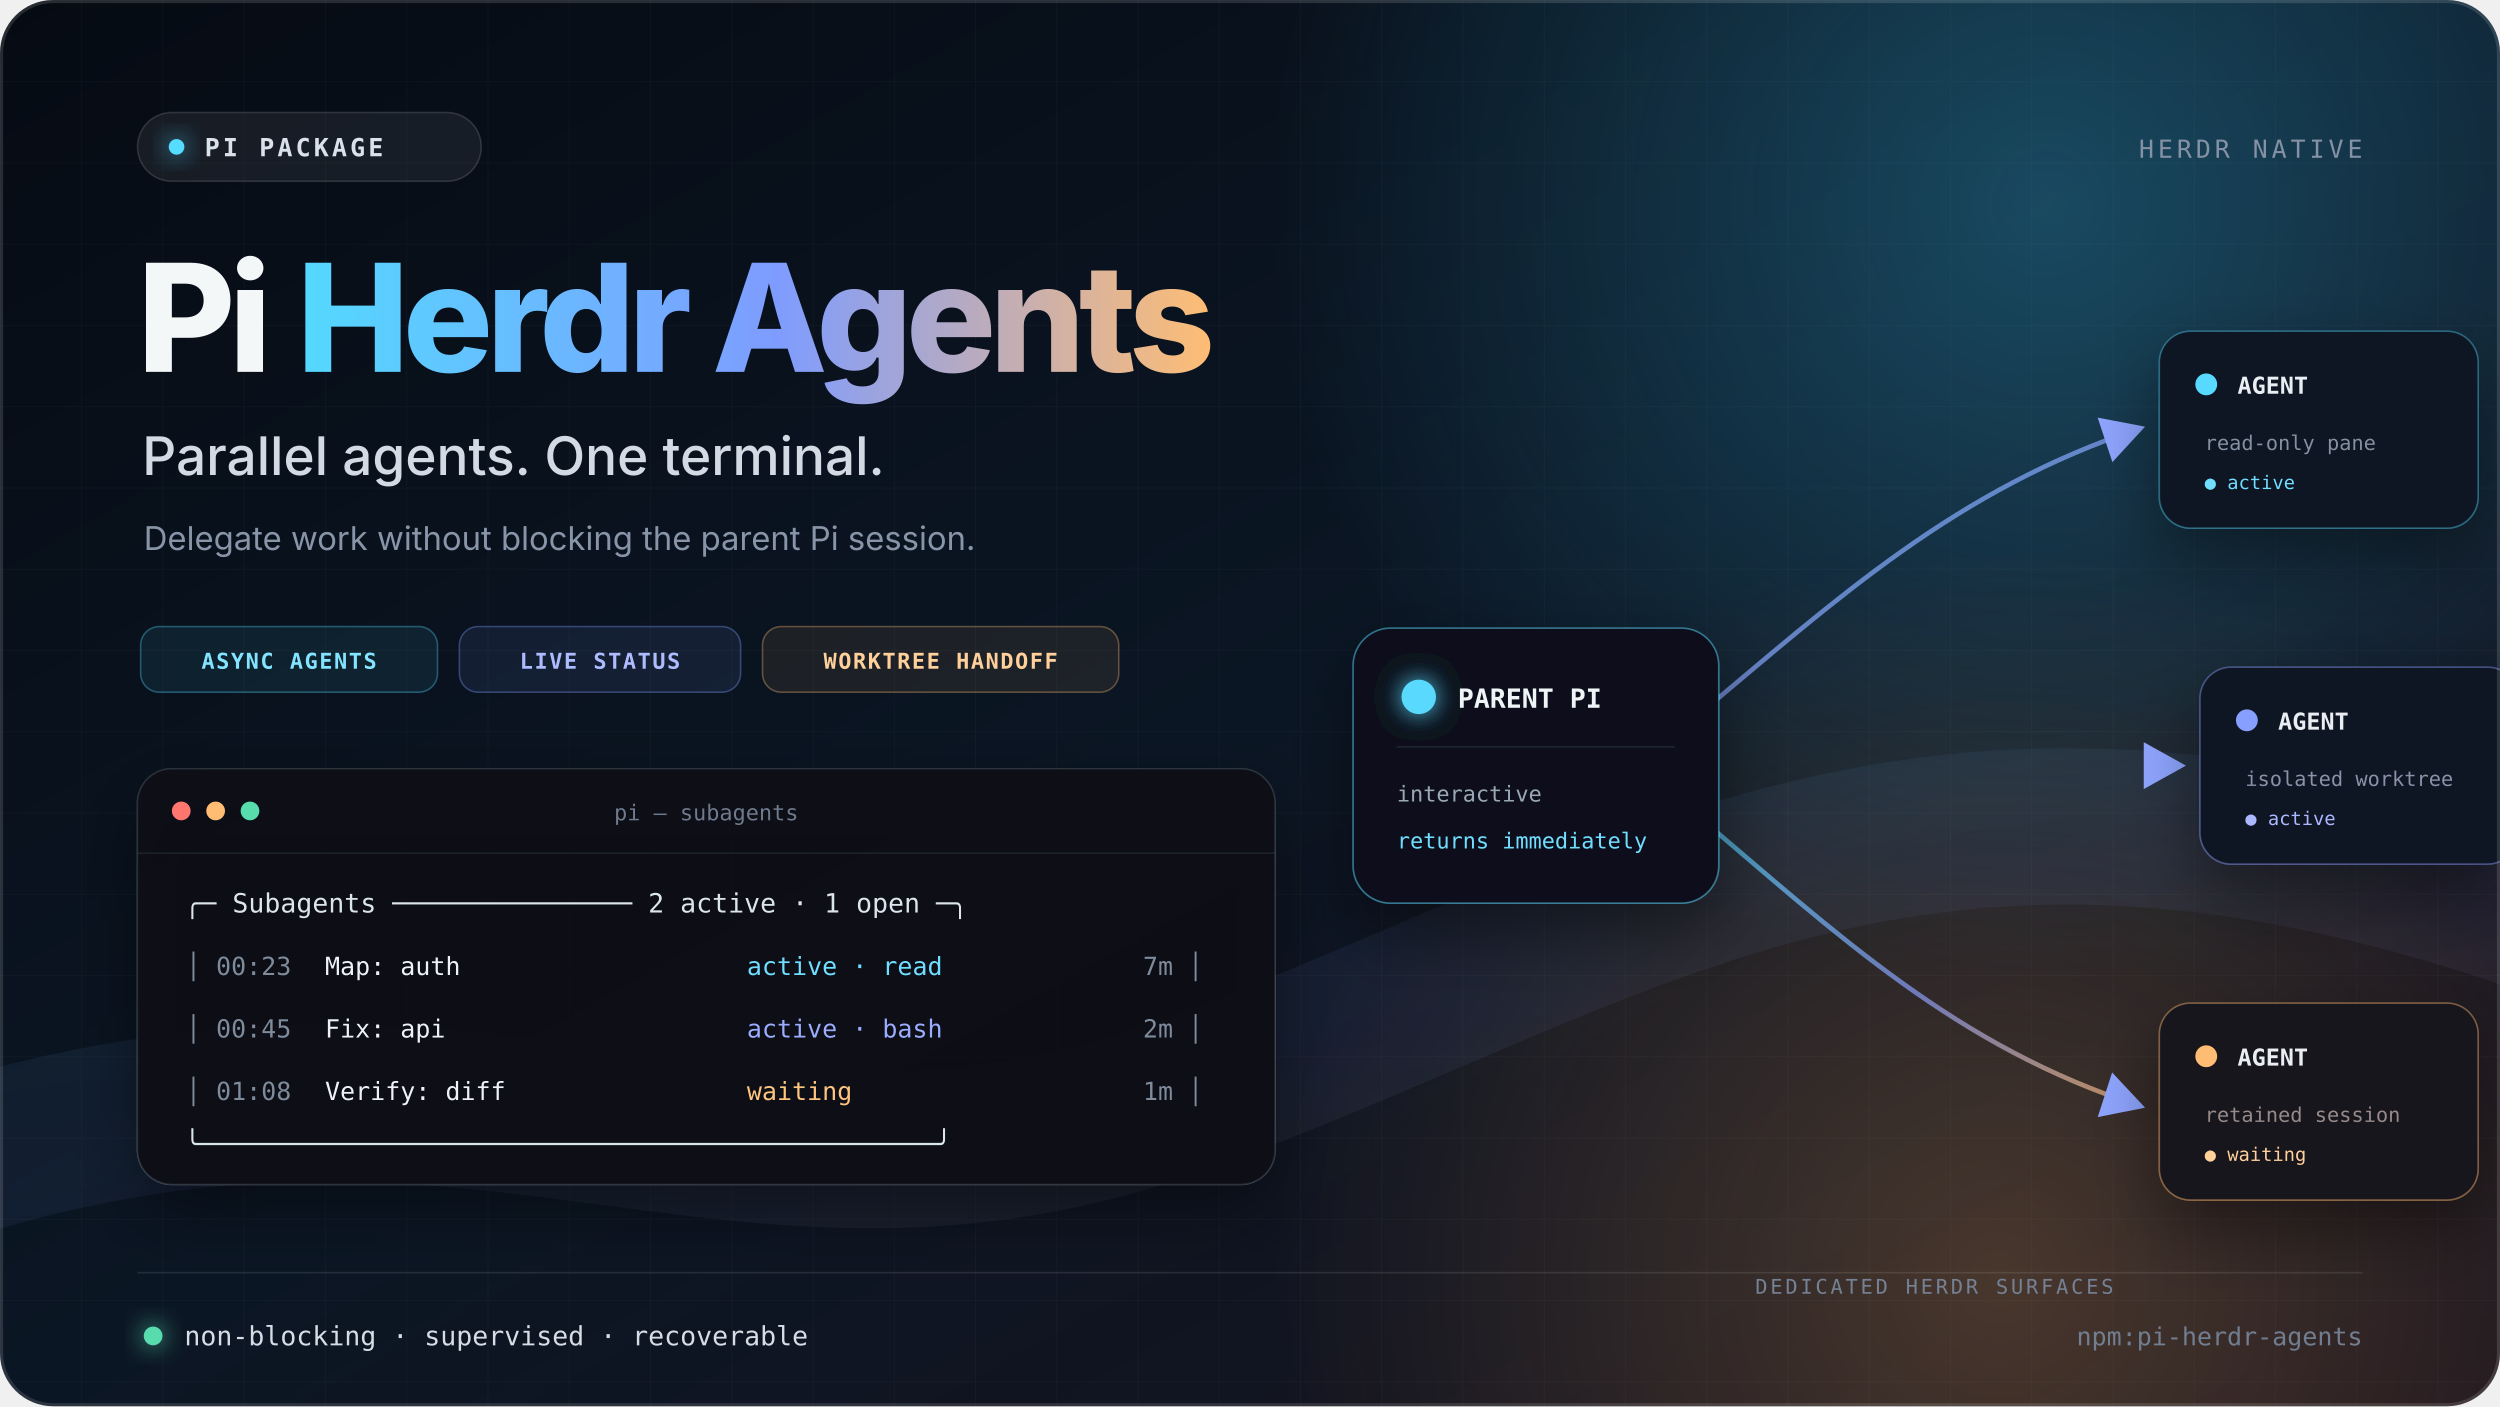
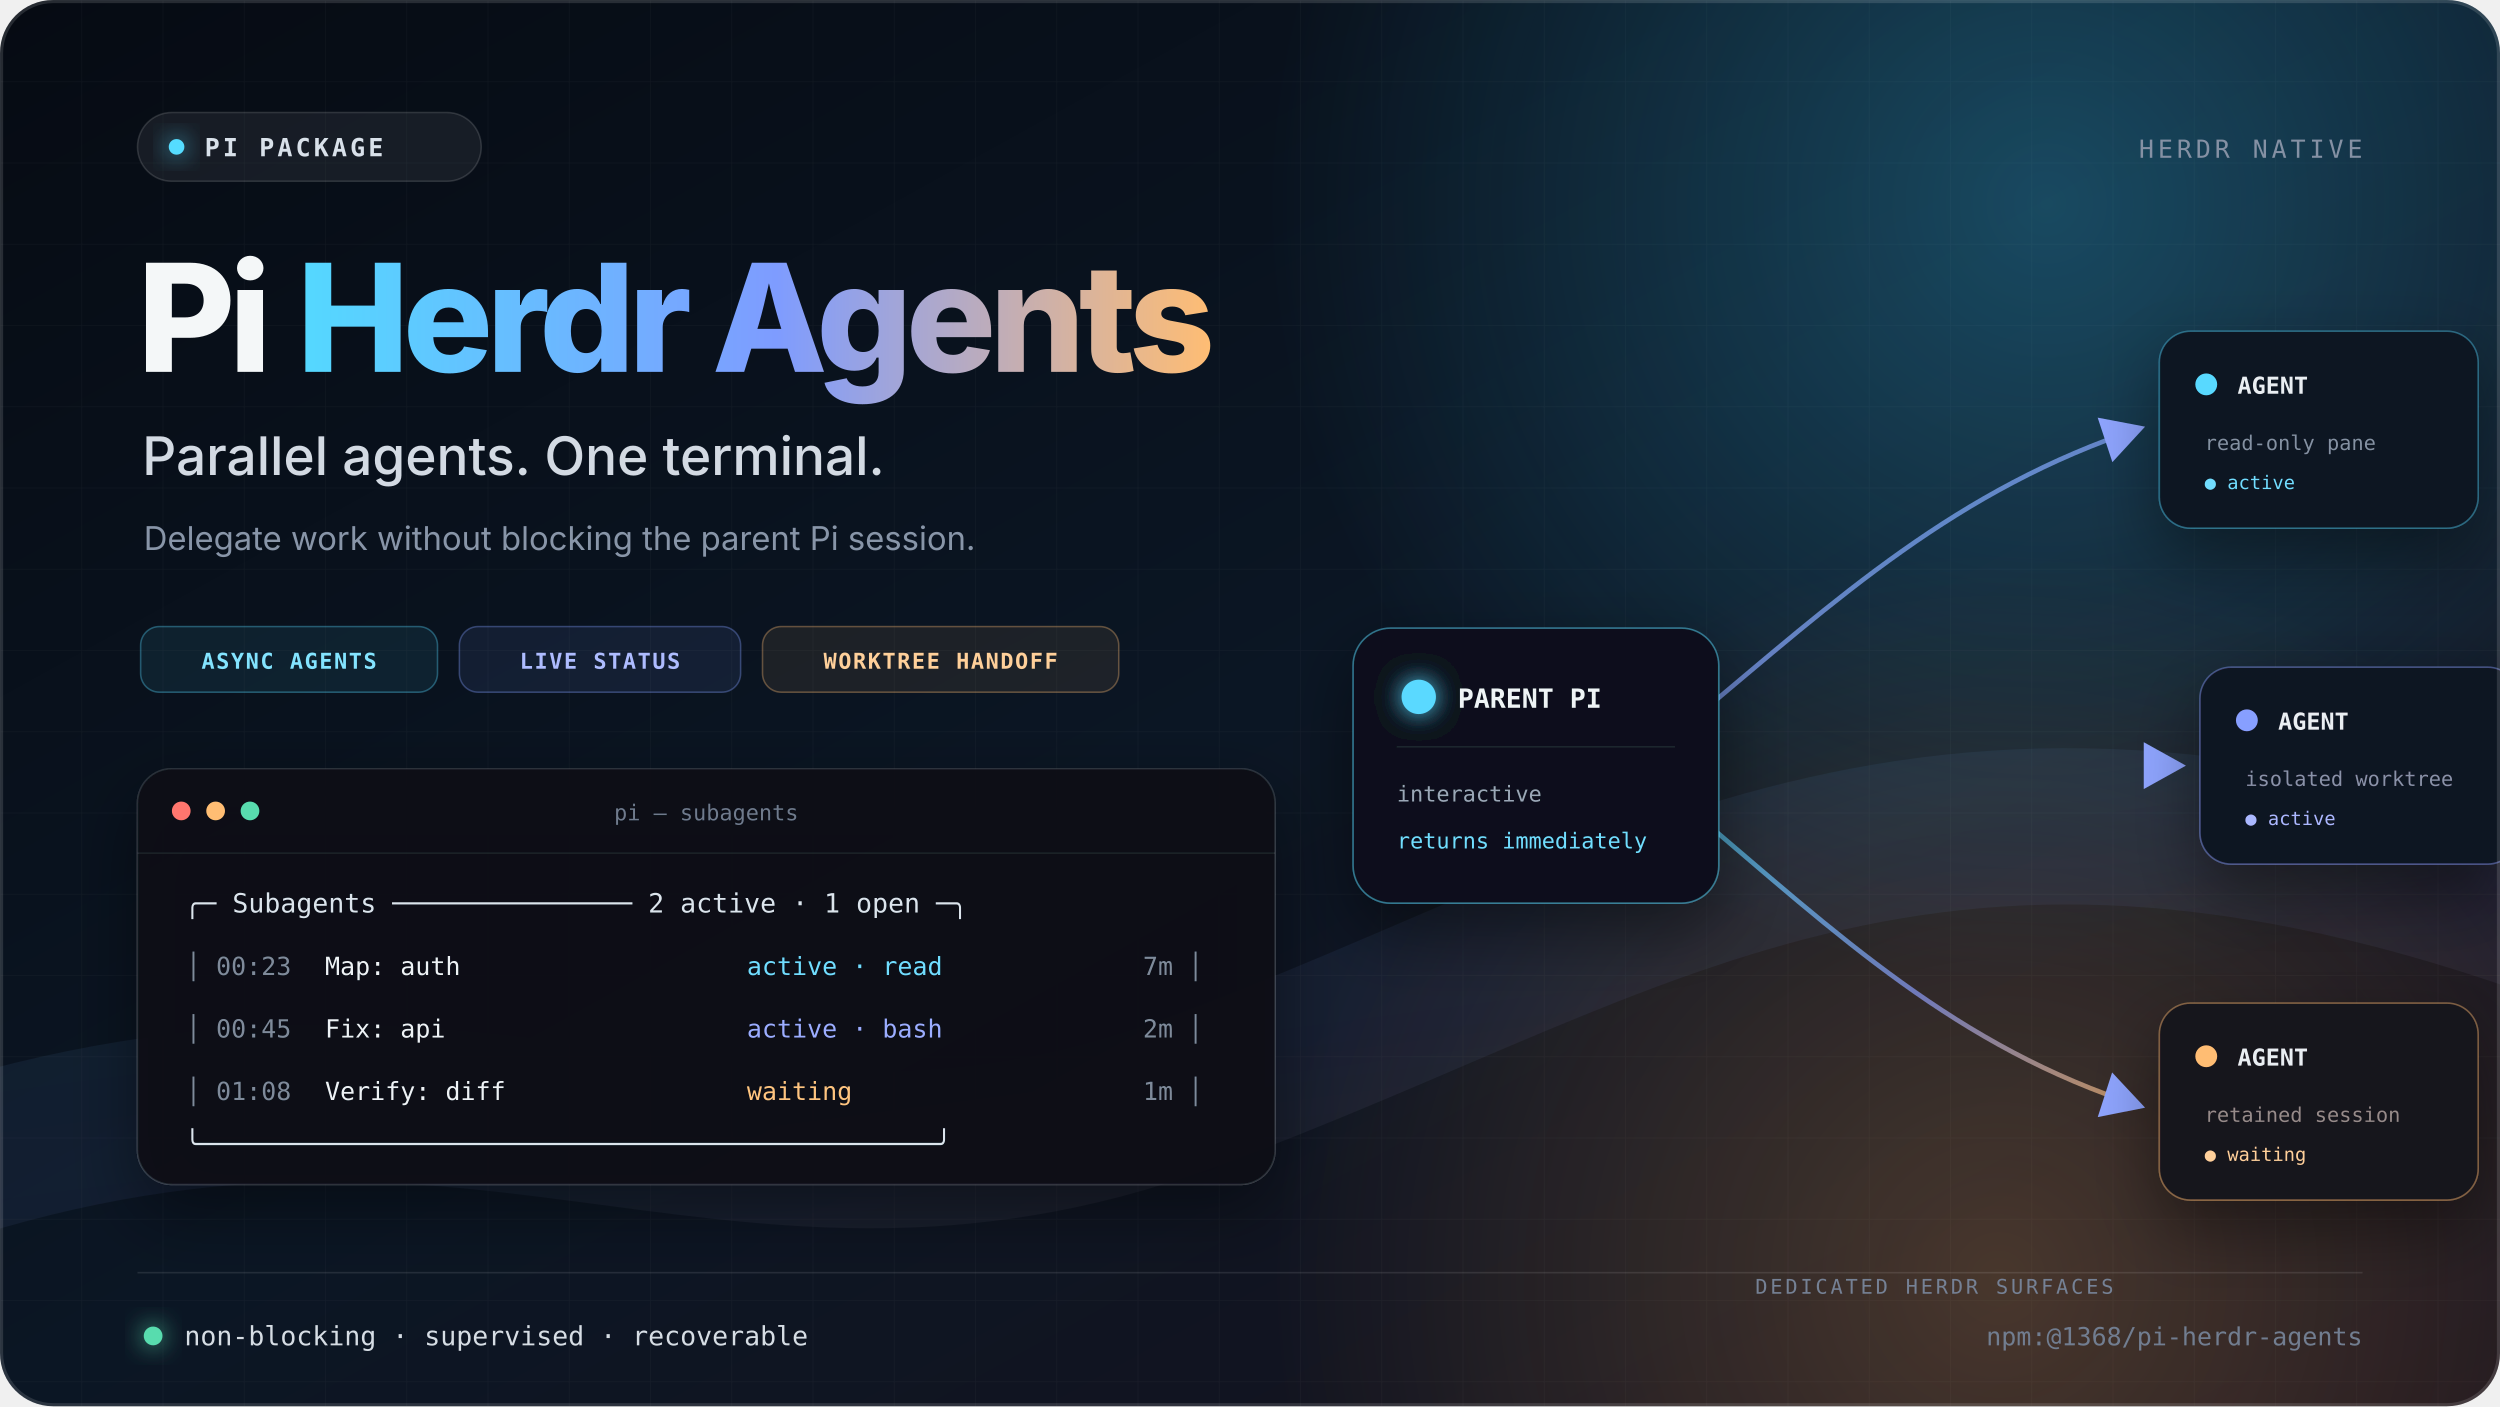
<svg xmlns="http://www.w3.org/2000/svg" width="1600" height="900" viewBox="0 0 1600 900" role="img" aria-labelledby="title description">
  <defs>
    <linearGradient id="background" x1="0" y1="0" x2="1" y2="1">
      <stop offset="0" stop-color="#060b13" />
      <stop offset="0.5" stop-color="#0b1624" />
      <stop offset="1" stop-color="#18121d" />
    </linearGradient>
    <linearGradient id="brand" x1="0" y1="0" x2="1" y2="0">
      <stop offset="0" stop-color="#54d8ff" />
      <stop offset="0.52" stop-color="#7e9cff" />
      <stop offset="1" stop-color="#ffbd73" />
    </linearGradient>
    <linearGradient id="flow" x1="0" y1="0" x2="1" y2="1">
      <stop offset="0" stop-color="#58d9ff" />
      <stop offset="0.56" stop-color="#8e9fff" />
      <stop offset="1" stop-color="#ffbd73" />
    </linearGradient>
    <radialGradient id="cyanGlow">
      <stop offset="0" stop-color="#3ccfff" stop-opacity="0.28" />
      <stop offset="1" stop-color="#3ccfff" stop-opacity="0" />
    </radialGradient>
    <radialGradient id="amberGlow">
      <stop offset="0" stop-color="#ffb65d" stop-opacity="0.22" />
      <stop offset="1" stop-color="#ffb65d" stop-opacity="0" />
    </radialGradient>
    <pattern id="grid" width="52" height="52" patternUnits="userSpaceOnUse">
      <path d="M52 0H0V52" fill="none" stroke="#ffffff" stroke-opacity="0.035" />
    </pattern>
    <filter id="shadow" x="-25%" y="-35%" width="150%" height="180%">
      <feDropShadow dx="0" dy="18" stdDeviation="22" flood-color="#000000" flood-opacity="0.42" />
    </filter>
    <filter id="glow" x="-100%" y="-100%" width="300%" height="300%">
      <feGaussianBlur stdDeviation="8" result="blur" />
      <feMerge>
        <feMergeNode in="blur" />
        <feMergeNode in="SourceGraphic" />
      </feMerge>
    </filter>
    <marker id="arrow" markerWidth="12" markerHeight="12" refX="9" refY="6" orient="auto">
      <path d="M1 1L10 6L1 11Z" fill="#8fa5ff" />
    </marker>
    <clipPath id="frame">
      <rect width="1600" height="900" rx="34" />
    </clipPath>
  </defs>
  <g clip-path="url(#frame)">
    <rect width="1600" height="900" fill="url(#background)" />
    <rect width="1600" height="900" fill="url(#grid)" />
    <circle cx="1310" cy="130" r="500" fill="url(#cyanGlow)" />
    <circle cx="1280" cy="820" r="470" fill="url(#amberGlow)" />
    <path d="M-80 760C300 620 460 810 760 700S1240 430 1690 610" fill="none" stroke="url(#flow)" stroke-width="100" stroke-opacity="0.065" />
    <g transform="translate(88 72)">
      <rect width="220" height="44" rx="22" fill="#ffffff" fill-opacity="0.065" stroke="#ffffff" stroke-opacity="0.14" />
      <circle cx="25" cy="22" r="5" fill="#55dcff" filter="url(#glow)" />
      <text x="43" y="28" fill="#d9e1ea" font-family="ui-monospace, SFMono-Regular, Menlo, monospace" font-size="16" font-weight="700" letter-spacing="2">PI PACKAGE</text>
    </g>
    <text x="1512" y="101" text-anchor="end" fill="#8591a4" font-family="ui-monospace, SFMono-Regular, Menlo, monospace" font-size="16" letter-spacing="2.5">HERDR NATIVE</text>
    <text x="88" y="238" fill="#f4f7f8" font-family="-apple-system, BlinkMacSystemFont, 'Segoe UI', sans-serif" font-size="96" font-weight="760" letter-spacing="-4">Pi</text>
    <text x="190" y="238" fill="url(#brand)" font-family="-apple-system, BlinkMacSystemFont, 'Segoe UI', sans-serif" font-size="96" font-weight="760" letter-spacing="-4">Herdr Agents</text>
    <text x="91" y="304" fill="#d3dae3" font-family="-apple-system, BlinkMacSystemFont, 'Segoe UI', sans-serif" font-size="34" font-weight="520">Parallel agents. One terminal.</text>
    <text x="92" y="352" fill="#8895a8" font-family="-apple-system, BlinkMacSystemFont, 'Segoe UI', sans-serif" font-size="21">Delegate work without blocking the parent Pi session.</text>
    <g transform="translate(90 401)" font-family="ui-monospace, SFMono-Regular, Menlo, monospace" font-size="14" font-weight="700" letter-spacing="1">
      <g>
        <rect width="190" height="42" rx="12" fill="#54d8ff" fill-opacity="0.08" stroke="#54d8ff" stroke-opacity="0.35" />
        <text x="95" y="27" text-anchor="middle" fill="#83e4ff">ASYNC AGENTS</text>
      </g>
      <g transform="translate(204)">
        <rect width="180" height="42" rx="12" fill="#829dff" fill-opacity="0.09" stroke="#829dff" stroke-opacity="0.35" />
        <text x="90" y="27" text-anchor="middle" fill="#aebcff">LIVE STATUS</text>
      </g>
      <g transform="translate(398)">
        <rect width="228" height="42" rx="12" fill="#ffbd73" fill-opacity="0.08" stroke="#ffbd73" stroke-opacity="0.34" />
        <text x="114" y="27" text-anchor="middle" fill="#ffd09a">WORKTREE HANDOFF</text>
      </g>
    </g>
    <g transform="translate(88 492)" filter="url(#shadow)">
      <rect width="728" height="266" rx="22" fill="#080d15" fill-opacity="0.96" stroke="#ffffff" stroke-opacity="0.13" />
      <path d="M0 54H728" stroke="#ffffff" stroke-opacity="0.09" />
      <circle cx="28" cy="27" r="6" fill="#ff766e" />
      <circle cx="50" cy="27" r="6" fill="#ffbd73" />
      <circle cx="72" cy="27" r="6" fill="#59dcae" />
      <text x="364" y="33" text-anchor="middle" fill="#6f7a8c" font-family="ui-monospace, SFMono-Regular, Menlo, monospace" font-size="14">pi — subagents</text>
      <text x="30" y="92" fill="#dce4ec" font-family="ui-monospace, SFMono-Regular, Menlo, monospace" font-size="17">╭─ Subagents ─────────────── 2 active · 1 open ─╮</text>
      <g font-family="ui-monospace, SFMono-Regular, Menlo, monospace" font-size="16">
        <text x="31" y="132" fill="#7f8a9a">│ 00:23</text>
        <text x="120" y="132" fill="#eef2f5">Map: auth</text>
        <text x="390" y="132" fill="#71ddff">active · read</text>
        <text x="682" y="132" text-anchor="end" fill="#7f8a9a">7m │</text>
        <text x="31" y="172" fill="#7f8a9a">│ 00:45</text>
        <text x="120" y="172" fill="#eef2f5">Fix: api</text>
        <text x="390" y="172" fill="#9cadff">active · bash</text>
        <text x="682" y="172" text-anchor="end" fill="#7f8a9a">2m │</text>
        <text x="31" y="212" fill="#7f8a9a">│ 01:08</text>
        <text x="120" y="212" fill="#eef2f5">Verify: diff</text>
        <text x="390" y="212" fill="#ffc47f">waiting</text>
        <text x="682" y="212" text-anchor="end" fill="#7f8a9a">1m │</text>
      </g>
      <text x="30" y="246" fill="#dce4ec" font-family="ui-monospace, SFMono-Regular, Menlo, monospace" font-size="17">╰──────────────────────────────────────────────╯</text>
    </g>
    <g transform="translate(866 178)">
      <path d="M218 282C310 205 386 135 504 96" fill="none" stroke="url(#flow)" stroke-width="3" stroke-opacity="0.7" marker-end="url(#arrow)" />
      <path d="M228 312C350 312 420 312 530 312" fill="none" stroke="url(#flow)" stroke-width="3" stroke-opacity="0.72" marker-end="url(#arrow)" />
      <path d="M218 342C310 420 386 492 504 530" fill="none" stroke="url(#flow)" stroke-width="3" stroke-opacity="0.68" marker-end="url(#arrow)" />
      <g transform="translate(0 224)" filter="url(#shadow)">
        <rect width="234" height="176" rx="24" fill="#0b111b" stroke="#5ad9ff" stroke-opacity="0.48" />
        <circle cx="42" cy="44" r="11" fill="#5ad9ff" filter="url(#glow)" />
        <text x="67" y="51" fill="#eff4f6" font-family="ui-monospace, SFMono-Regular, Menlo, monospace" font-size="17" font-weight="700">PARENT PI</text>
        <path d="M28 76H206" stroke="#ffffff" stroke-opacity="0.09" />
        <text x="28" y="111" fill="#9ba7b7" font-family="ui-monospace, SFMono-Regular, Menlo, monospace" font-size="14">interactive</text>
        <text x="28" y="141" fill="#71ddff" font-family="ui-monospace, SFMono-Regular, Menlo, monospace" font-size="14">returns immediately</text>
      </g>
      <g transform="translate(516 34)" filter="url(#shadow)">
        <rect width="204" height="126" rx="20" fill="#0c1420" stroke="#59d9ff" stroke-opacity="0.38" />
        <circle cx="30" cy="34" r="7" fill="#59d9ff" />
        <text x="50" y="40" fill="#e9eef2" font-family="ui-monospace, SFMono-Regular, Menlo, monospace" font-size="15" font-weight="700">AGENT</text>
        <text x="29" y="76" fill="#8491a2" font-family="ui-monospace, SFMono-Regular, Menlo, monospace" font-size="13">read-only pane</text>
        <text x="29" y="101" fill="#71ddff" font-family="ui-monospace, SFMono-Regular, Menlo, monospace" font-size="12">● active</text>
      </g>
      <g transform="translate(542 249)" filter="url(#shadow)">
        <rect width="204" height="126" rx="20" fill="#101321" stroke="#879fff" stroke-opacity="0.42" />
        <circle cx="30" cy="34" r="7" fill="#879fff" />
        <text x="50" y="40" fill="#e9eef2" font-family="ui-monospace, SFMono-Regular, Menlo, monospace" font-size="15" font-weight="700">AGENT</text>
        <text x="29" y="76" fill="#8992a8" font-family="ui-monospace, SFMono-Regular, Menlo, monospace" font-size="13">isolated worktree</text>
        <text x="29" y="101" fill="#aab8ff" font-family="ui-monospace, SFMono-Regular, Menlo, monospace" font-size="12">● active</text>
      </g>
      <g transform="translate(516 464)" filter="url(#shadow)">
        <rect width="204" height="126" rx="20" fill="#16131b" stroke="#ffbd73" stroke-opacity="0.42" />
        <circle cx="30" cy="34" r="7" fill="#ffbd73" />
        <text x="50" y="40" fill="#e9eef2" font-family="ui-monospace, SFMono-Regular, Menlo, monospace" font-size="15" font-weight="700">AGENT</text>
        <text x="29" y="76" fill="#968b89" font-family="ui-monospace, SFMono-Regular, Menlo, monospace" font-size="13">retained session</text>
        <text x="29" y="101" fill="#ffd09a" font-family="ui-monospace, SFMono-Regular, Menlo, monospace" font-size="12">● waiting</text>
      </g>
      <text x="372" y="650" text-anchor="middle" fill="#758195" font-family="ui-monospace, SFMono-Regular, Menlo, monospace" font-size="13" letter-spacing="1.8">DEDICATED HERDR SURFACES</text>
    </g>
    <g transform="translate(88 814)">
      <rect width="1424" height="1" fill="#ffffff" fill-opacity="0.1" />
      <circle cx="10" cy="41" r="6" fill="#59dcae" filter="url(#glow)" />
      <text x="30" y="47" fill="#d6dde4" font-family="ui-monospace, SFMono-Regular, Menlo, monospace" font-size="17">non-blocking · supervised · recoverable</text>
-       <text x="1424" y="47" text-anchor="end" fill="#717d90" font-family="ui-monospace, SFMono-Regular, Menlo, monospace" font-size="16">npm:pi-herdr-agents</text>
+       <text x="1424" y="47" text-anchor="end" fill="#717d90" font-family="ui-monospace, SFMono-Regular, Menlo, monospace" font-size="16">npm:@1368/pi-herdr-agents</text>
    </g>
  </g>
  <rect x="1" y="1" width="1598" height="898" rx="33" fill="none" stroke="#ffffff" stroke-opacity="0.13" stroke-width="2" />
</svg>
